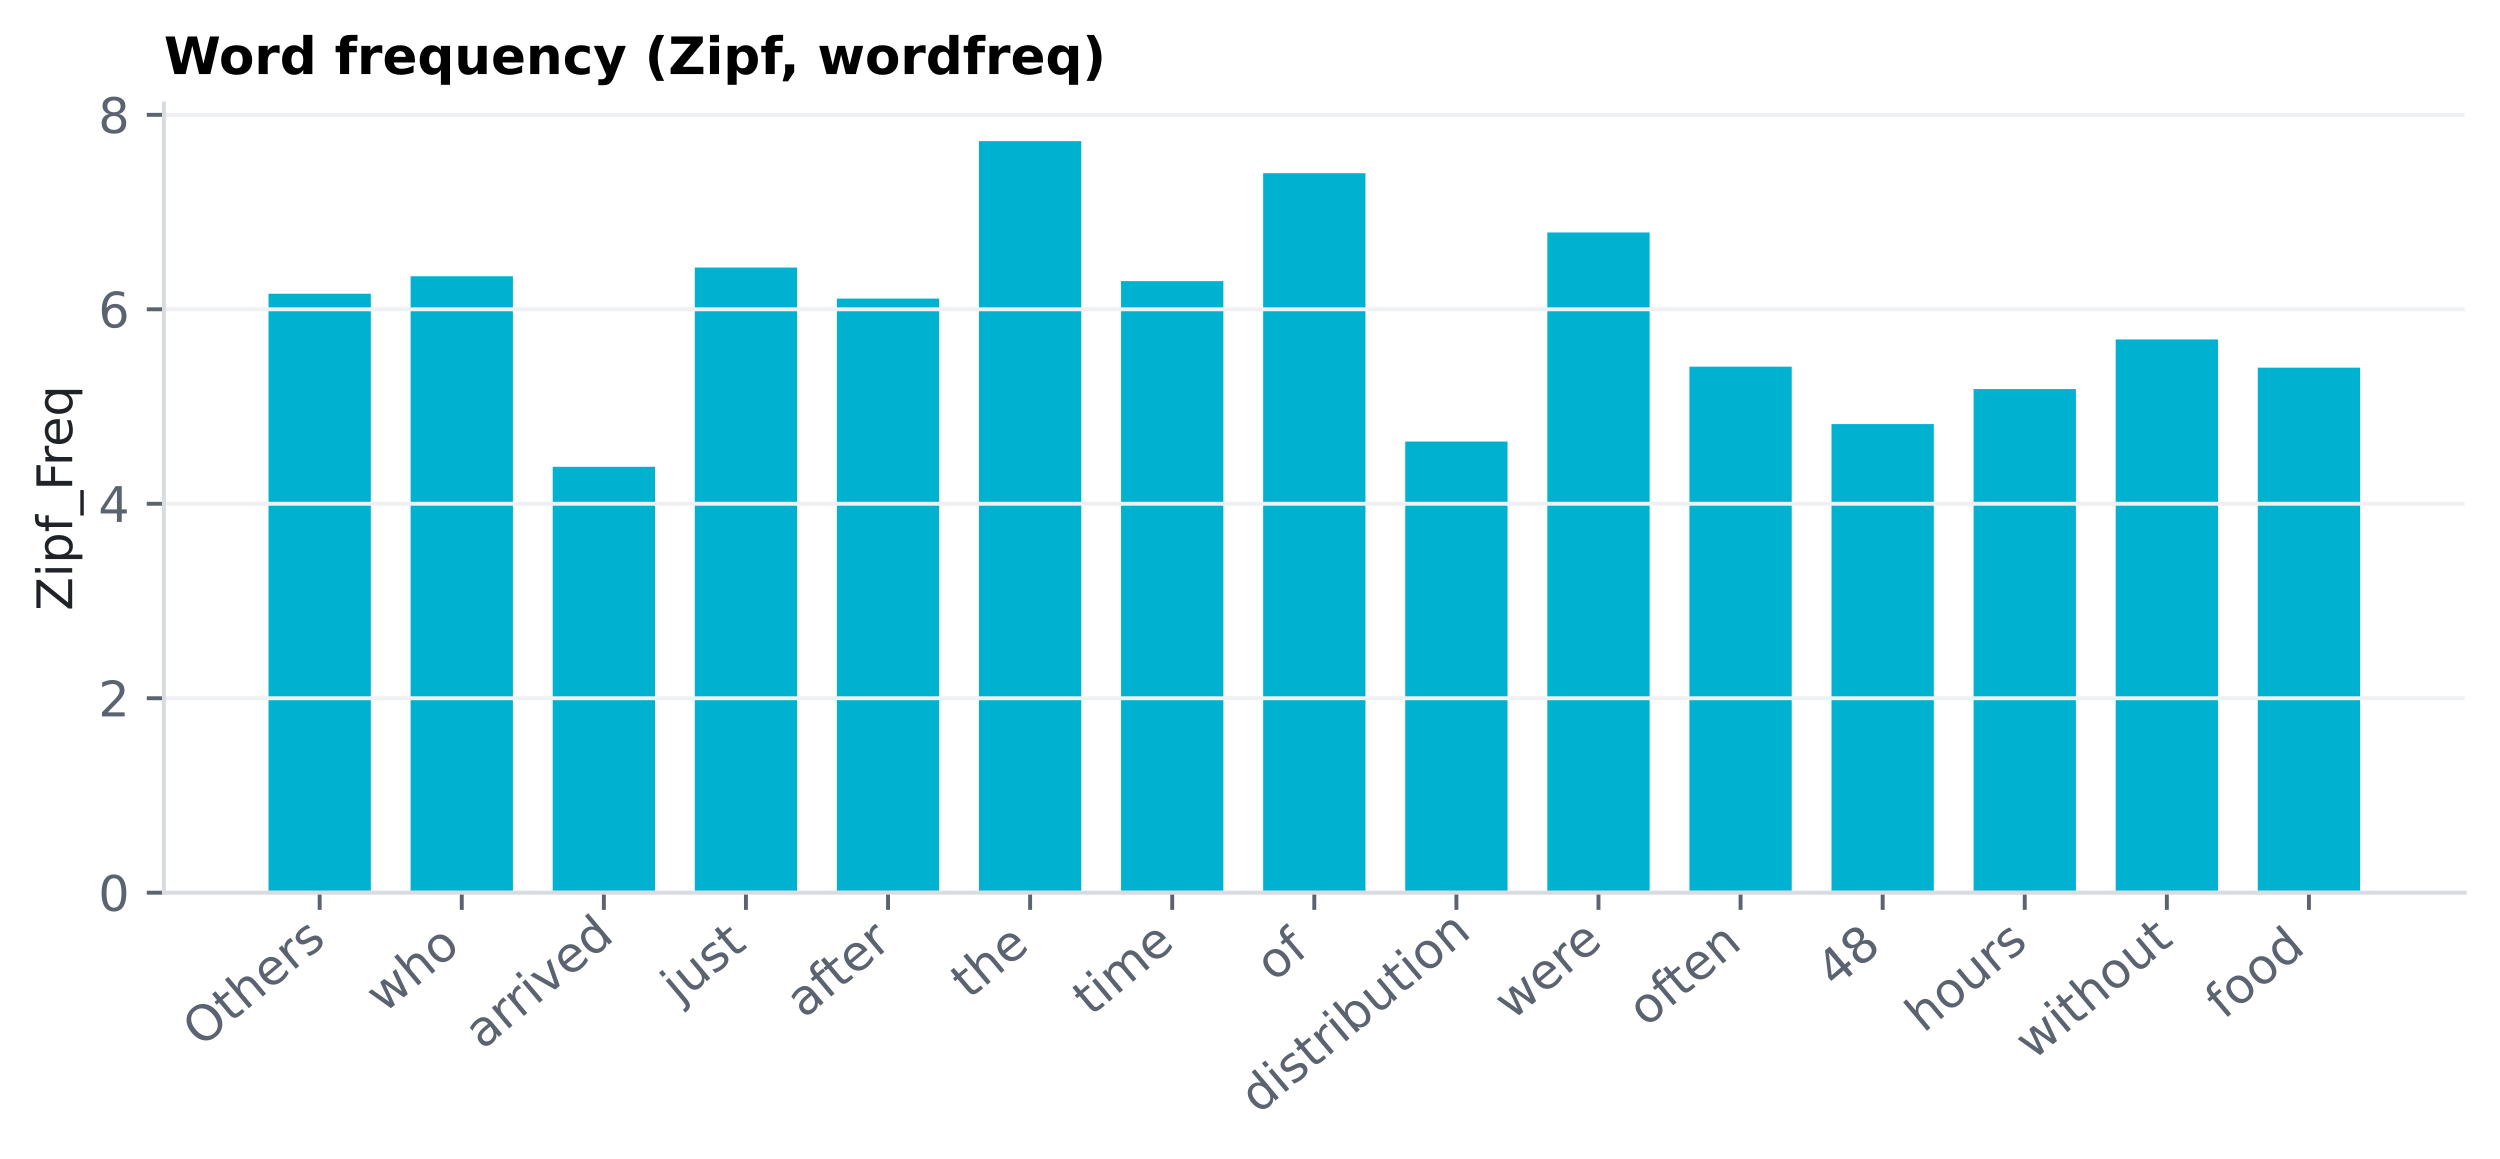
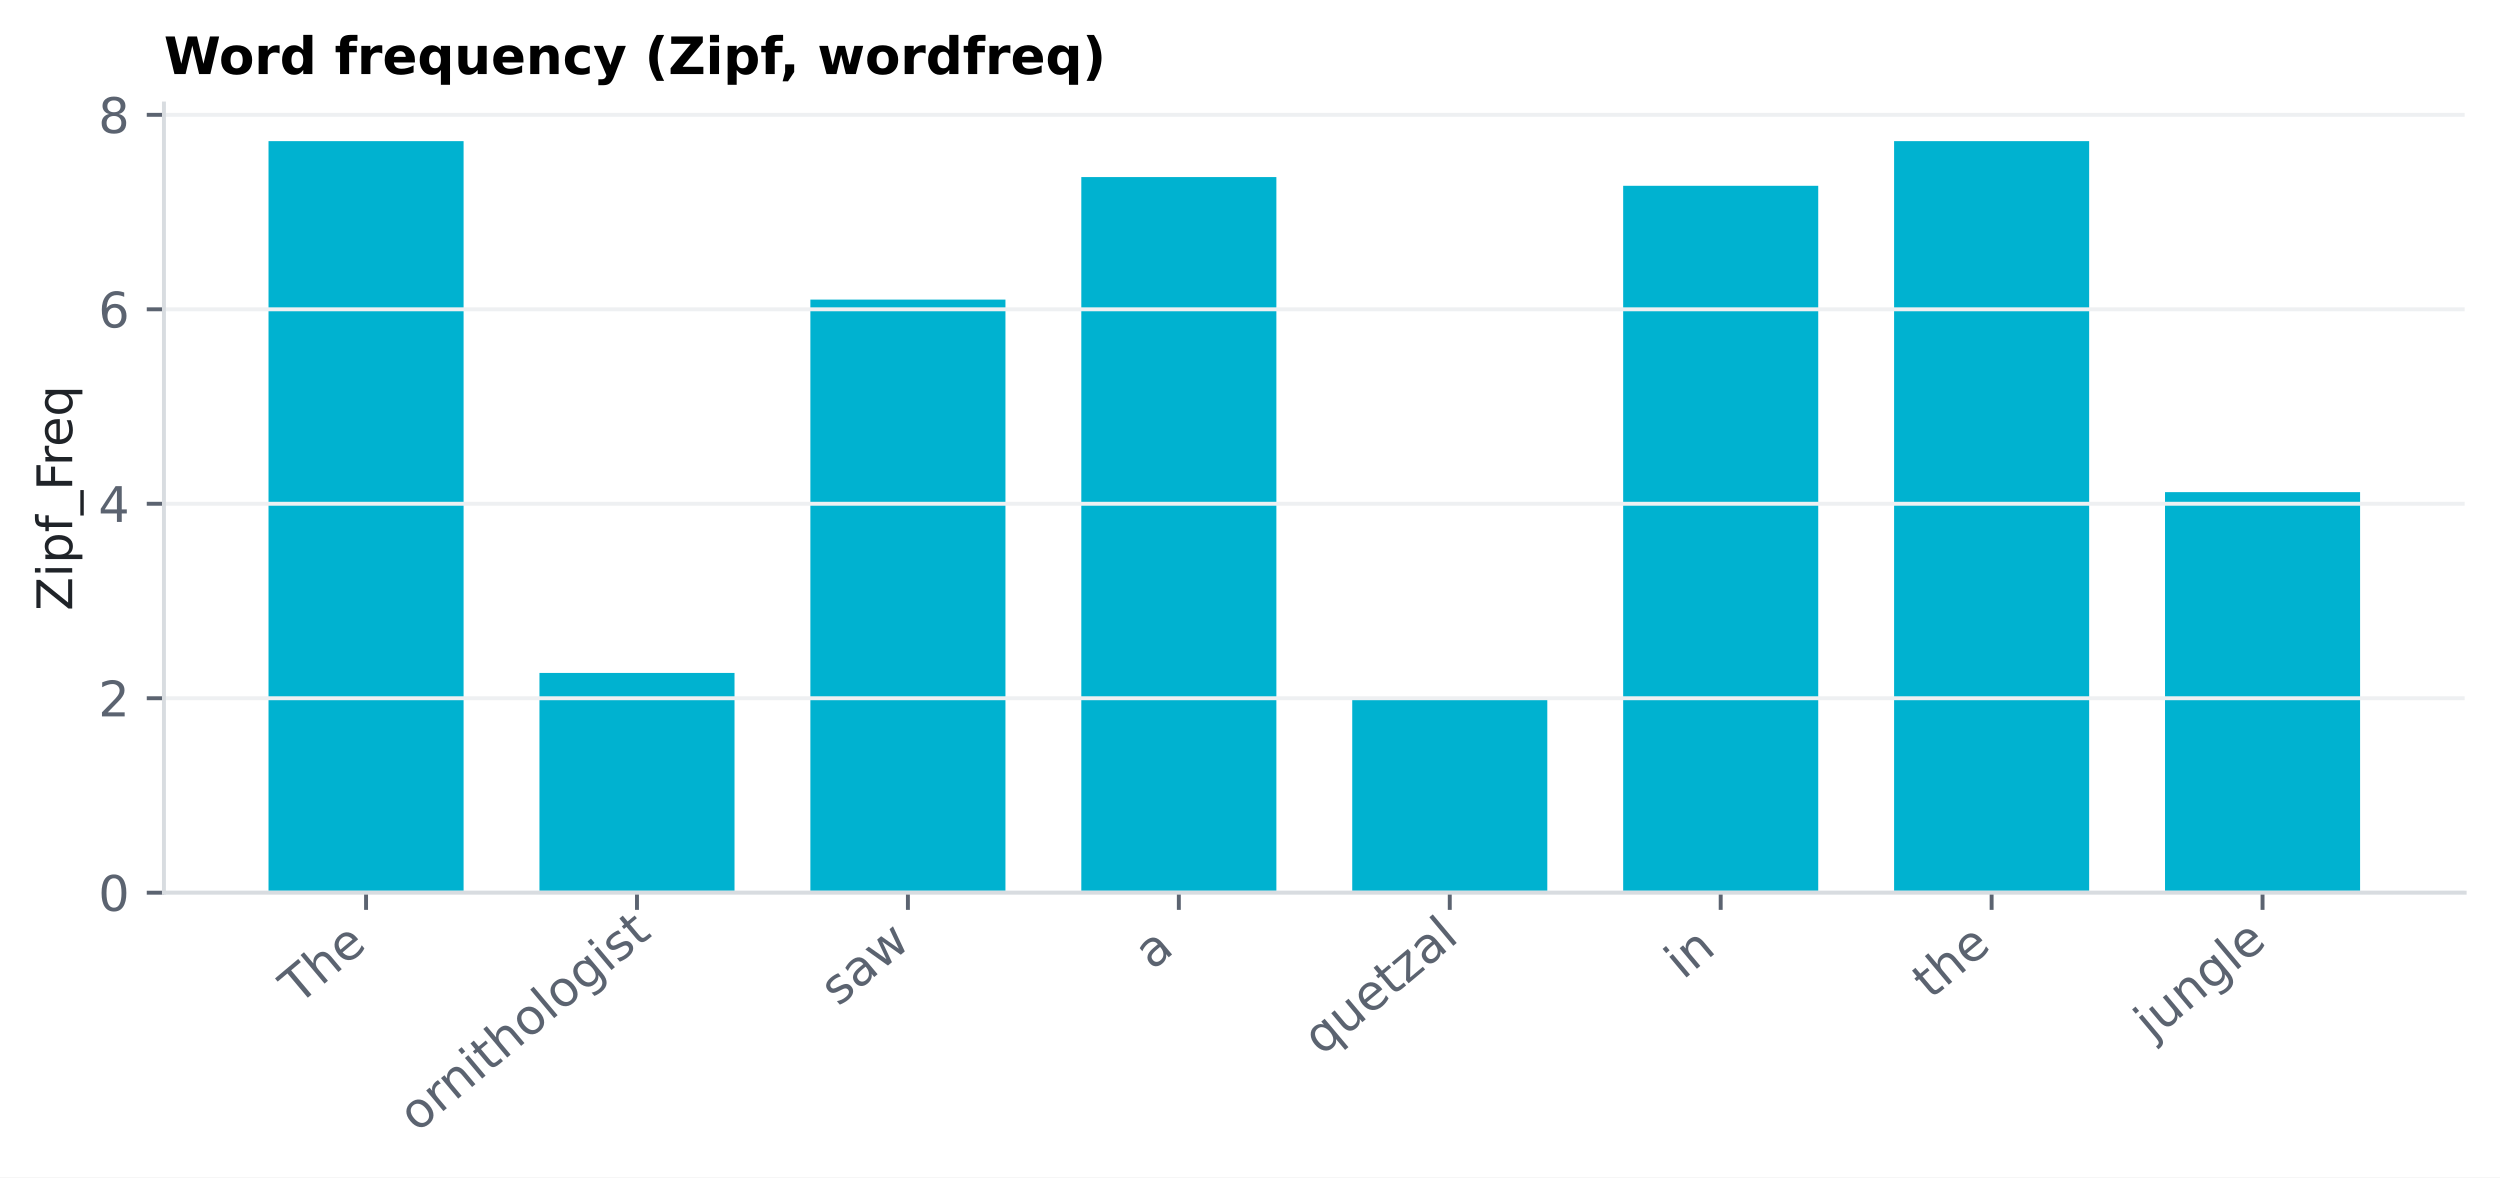
- <svg xmlns="http://www.w3.org/2000/svg" xmlns:xlink="http://www.w3.org/1999/xlink" width="509.32pt" height="236.095pt" viewBox="0 0 509.32 236.095" version="1.1">
+ <svg xmlns="http://www.w3.org/2000/svg" xmlns:xlink="http://www.w3.org/1999/xlink" width="509.32pt" height="239.873pt" viewBox="0 0 509.32 239.873" version="1.1">
  <defs>
    <style type="text/css">*{stroke-linejoin: round; stroke-linecap: butt}</style>
  </defs>
  <g id="figure_1">
    <g id="patch_1">
-       <path d="M 0 236.095  L 509.32 236.095  L 509.32 0  L 0 0  z " style="fill: #ffffff" />
+       <path d="M 0 239.873  L 509.32 239.873  L 509.32 0  L 0 0  z " style="fill: #ffffff" />
    </g>
    <g id="axes_1">
      <g id="patch_2">
        <path d="M 33.4 181.866  L 502.12 181.866  L 502.12 21.09  L 33.4 21.09  z " style="fill: #ffffff" />
      </g>
      <g id="patch_3">
-         <path d="M 54.705 181.866  L 75.548 181.866  L 75.548 59.845  L 54.705 59.845  z " clip-path="url(#pf1492324b6)" style="fill: #00b2d0" />
+         <path d="M 54.705 181.866  L 94.446 181.866  L 94.446 28.746  L 54.705 28.746  z " clip-path="url(#pf1492324b6)" style="fill: #00b2d0" />
      </g>
      <g id="patch_4">
-         <path d="M 83.653 181.866  L 104.495 181.866  L 104.495 56.28  L 83.653 56.28  z " clip-path="url(#pf1492324b6)" style="fill: #00b2d0" />
+         <path d="M 109.901 181.866  L 149.642 181.866  L 149.642 137.098  L 109.901 137.098  z " clip-path="url(#pf1492324b6)" style="fill: #00b2d0" />
      </g>
      <g id="patch_5">
-         <path d="M 112.601 181.866  L 133.443 181.866  L 133.443 95.104  L 112.601 95.104  z " clip-path="url(#pf1492324b6)" style="fill: #00b2d0" />
+         <path d="M 165.096 181.866  L 204.837 181.866  L 204.837 61.034  L 165.096 61.034  z " clip-path="url(#pf1492324b6)" style="fill: #00b2d0" />
      </g>
      <g id="patch_6">
-         <path d="M 141.548 181.866  L 162.391 181.866  L 162.391 54.497  L 141.548 54.497  z " clip-path="url(#pf1492324b6)" style="fill: #00b2d0" />
+         <path d="M 220.292 181.866  L 260.033 181.866  L 260.033 36.075  L 220.292 36.075  z " clip-path="url(#pf1492324b6)" style="fill: #00b2d0" />
      </g>
      <g id="patch_7">
-         <path d="M 170.496 181.866  L 191.338 181.866  L 191.338 60.836  L 170.496 60.836  z " clip-path="url(#pf1492324b6)" style="fill: #00b2d0" />
+         <path d="M 275.487 181.866  L 315.228 181.866  L 315.228 142.051  L 275.487 142.051  z " clip-path="url(#pf1492324b6)" style="fill: #00b2d0" />
      </g>
      <g id="patch_8">
-         <path d="M 199.444 181.866  L 220.286 181.866  L 220.286 28.746  L 199.444 28.746  z " clip-path="url(#pf1492324b6)" style="fill: #00b2d0" />
+         <path d="M 330.683 181.866  L 370.424 181.866  L 370.424 37.858  L 330.683 37.858  z " clip-path="url(#pf1492324b6)" style="fill: #00b2d0" />
      </g>
      <g id="patch_9">
-         <path d="M 228.391 181.866  L 249.234 181.866  L 249.234 57.27  L 228.391 57.27  z " clip-path="url(#pf1492324b6)" style="fill: #00b2d0" />
+         <path d="M 385.878 181.866  L 425.619 181.866  L 425.619 28.746  L 385.878 28.746  z " clip-path="url(#pf1492324b6)" style="fill: #00b2d0" />
      </g>
      <g id="patch_10">
-         <path d="M 257.339 181.866  L 278.181 181.866  L 278.181 35.283  L 257.339 35.283  z " clip-path="url(#pf1492324b6)" style="fill: #00b2d0" />
-       </g>
-       <g id="patch_11">
-         <path d="M 286.286 181.866  L 307.129 181.866  L 307.129 89.954  L 286.286 89.954  z " clip-path="url(#pf1492324b6)" style="fill: #00b2d0" />
-       </g>
-       <g id="patch_12">
-         <path d="M 315.234 181.866  L 336.076 181.866  L 336.076 47.366  L 315.234 47.366  z " clip-path="url(#pf1492324b6)" style="fill: #00b2d0" />
-       </g>
-       <g id="patch_13">
-         <path d="M 344.182 181.866  L 365.024 181.866  L 365.024 74.702  L 344.182 74.702  z " clip-path="url(#pf1492324b6)" style="fill: #00b2d0" />
-       </g>
-       <g id="patch_14">
-         <path d="M 373.129 181.866  L 393.972 181.866  L 393.972 86.389  L 373.129 86.389  z " clip-path="url(#pf1492324b6)" style="fill: #00b2d0" />
-       </g>
-       <g id="patch_15">
-         <path d="M 402.077 181.866  L 422.919 181.866  L 422.919 79.258  L 402.077 79.258  z " clip-path="url(#pf1492324b6)" style="fill: #00b2d0" />
-       </g>
-       <g id="patch_16">
-         <path d="M 431.025 181.866  L 451.867 181.866  L 451.867 69.155  L 431.025 69.155  z " clip-path="url(#pf1492324b6)" style="fill: #00b2d0" />
-       </g>
-       <g id="patch_17">
-         <path d="M 459.972 181.866  L 480.815 181.866  L 480.815 74.9  L 459.972 74.9  z " clip-path="url(#pf1492324b6)" style="fill: #00b2d0" />
+         <path d="M 441.074 181.866  L 480.815 181.866  L 480.815 100.255  L 441.074 100.255  z " clip-path="url(#pf1492324b6)" style="fill: #00b2d0" />
      </g>
      <g id="matplotlib.axis_1">
        <g id="xtick_1">
          <g id="line2d_1">
            <defs>
              <path id="m643c5fadfd" d="M 0 0  L 0 3.5  " style="stroke: #5b6370; stroke-width: 0.8" />
            </defs>
            <g>
-               <use xlink:href="#m643c5fadfd" x="65.127" y="181.866" style="fill: #5b6370; stroke: #5b6370; stroke-width: 0.8" />
+               <use xlink:href="#m643c5fadfd" x="74.576" y="181.866" style="fill: #5b6370; stroke: #5b6370; stroke-width: 0.8" />
            </g>
          </g>
          <g id="text_1">
-             <text style="font-size: 10px; font-family: 'Segoe UI', 'DejaVu Sans', 'Arial', sans-serif; fill: #5b6370" transform="translate(40.97327 213.5634) rotate(-40)">Others</text>
+             <text style="font-size: 10px; font-family: 'Segoe UI', 'DejaVu Sans', 'Arial', sans-serif; fill: #5b6370" transform="translate(60.74256 204.9038) rotate(-40)">The</text>
          </g>
        </g>
        <g id="xtick_2">
          <g id="line2d_2">
            <g>
-               <use xlink:href="#m643c5fadfd" x="94.074" y="181.866" style="fill: #5b6370; stroke: #5b6370; stroke-width: 0.8" />
+               <use xlink:href="#m643c5fadfd" x="129.771" y="181.866" style="fill: #5b6370; stroke: #5b6370; stroke-width: 0.8" />
            </g>
          </g>
          <g id="text_2">
-             <text style="font-size: 10px; font-family: 'Segoe UI', 'DejaVu Sans', 'Arial', sans-serif; fill: #5b6370" transform="translate(78.23607 206.5861) rotate(-40)">who</text>
+             <text style="font-size: 10px; font-family: 'Segoe UI', 'DejaVu Sans', 'Arial', sans-serif; fill: #5b6370" transform="translate(84.95808 230.8705) rotate(-40)">ornithologist</text>
          </g>
        </g>
        <g id="xtick_3">
          <g id="line2d_3">
            <g>
-               <use xlink:href="#m643c5fadfd" x="123.022" y="181.866" style="fill: #5b6370; stroke: #5b6370; stroke-width: 0.8" />
+               <use xlink:href="#m643c5fadfd" x="184.967" y="181.866" style="fill: #5b6370; stroke: #5b6370; stroke-width: 0.8" />
            </g>
          </g>
          <g id="text_3">
-             <text style="font-size: 10px; font-family: 'Segoe UI', 'DejaVu Sans', 'Arial', sans-serif; fill: #5b6370" transform="translate(98.32512 214.0194) rotate(-40)">arrived</text>
+             <text style="font-size: 10px; font-family: 'Segoe UI', 'DejaVu Sans', 'Arial', sans-serif; fill: #5b6370" transform="translate(170.8044 205.18) rotate(-40)">saw</text>
          </g>
        </g>
        <g id="xtick_4">
          <g id="line2d_4">
            <g>
-               <use xlink:href="#m643c5fadfd" x="151.969" y="181.866" style="fill: #5b6370; stroke: #5b6370; stroke-width: 0.8" />
+               <use xlink:href="#m643c5fadfd" x="240.162" y="181.866" style="fill: #5b6370; stroke: #5b6370; stroke-width: 0.8" />
            </g>
          </g>
          <g id="text_4">
-             <text style="font-size: 10px; font-family: 'Segoe UI', 'DejaVu Sans', 'Arial', sans-serif; fill: #5b6370" transform="translate(138.4193 204.597) rotate(-40)">just</text>
+             <text style="font-size: 10px; font-family: 'Segoe UI', 'DejaVu Sans', 'Arial', sans-serif; fill: #5b6370" transform="translate(234.7866 197.8071) rotate(-40)">a</text>
          </g>
        </g>
        <g id="xtick_5">
          <g id="line2d_5">
            <g>
-               <use xlink:href="#m643c5fadfd" x="180.917" y="181.866" style="fill: #5b6370; stroke: #5b6370; stroke-width: 0.8" />
+               <use xlink:href="#m643c5fadfd" x="295.358" y="181.866" style="fill: #5b6370; stroke: #5b6370; stroke-width: 0.8" />
            </g>
          </g>
          <g id="text_5">
-             <text style="font-size: 10px; font-family: 'Segoe UI', 'DejaVu Sans', 'Arial', sans-serif; fill: #5b6370" transform="translate(163.8018 207.6578) rotate(-40)">after</text>
+             <text style="font-size: 10px; font-family: 'Segoe UI', 'DejaVu Sans', 'Arial', sans-serif; fill: #5b6370" transform="translate(269.2139 215.2336) rotate(-40)">quetzal</text>
          </g>
        </g>
        <g id="xtick_6">
          <g id="line2d_6">
            <g>
-               <use xlink:href="#m643c5fadfd" x="209.865" y="181.866" style="fill: #5b6370; stroke: #5b6370; stroke-width: 0.8" />
+               <use xlink:href="#m643c5fadfd" x="350.553" y="181.866" style="fill: #5b6370; stroke: #5b6370; stroke-width: 0.8" />
            </g>
          </g>
          <g id="text_6">
-             <text style="font-size: 10px; font-family: 'Segoe UI', 'DejaVu Sans', 'Arial', sans-serif; fill: #5b6370" transform="translate(197.4487 203.7147) rotate(-40)">the</text>
+             <text style="font-size: 10px; font-family: 'Segoe UI', 'DejaVu Sans', 'Arial', sans-serif; fill: #5b6370" transform="translate(342.8842 199.7314) rotate(-40)">in</text>
          </g>
        </g>
        <g id="xtick_7">
          <g id="line2d_7">
            <g>
-               <use xlink:href="#m643c5fadfd" x="238.812" y="181.866" style="fill: #5b6370; stroke: #5b6370; stroke-width: 0.8" />
+               <use xlink:href="#m643c5fadfd" x="405.749" y="181.866" style="fill: #5b6370; stroke: #5b6370; stroke-width: 0.8" />
            </g>
          </g>
          <g id="text_7">
-             <text style="font-size: 10px; font-family: 'Segoe UI', 'DejaVu Sans', 'Arial', sans-serif; fill: #5b6370" transform="translate(222.2776 207.1707) rotate(-40)">time</text>
+             <text style="font-size: 10px; font-family: 'Segoe UI', 'DejaVu Sans', 'Arial', sans-serif; fill: #5b6370" transform="translate(393.3326 203.7147) rotate(-40)">the</text>
          </g>
        </g>
        <g id="xtick_8">
          <g id="line2d_8">
            <g>
-               <use xlink:href="#m643c5fadfd" x="267.76" y="181.866" style="fill: #5b6370; stroke: #5b6370; stroke-width: 0.8" />
+               <use xlink:href="#m643c5fadfd" x="460.944" y="181.866" style="fill: #5b6370; stroke: #5b6370; stroke-width: 0.8" />
            </g>
          </g>
          <g id="text_8">
-             <text style="font-size: 10px; font-family: 'Segoe UI', 'DejaVu Sans', 'Arial', sans-serif; fill: #5b6370" transform="translate(259.5296 200.2025) rotate(-40)">of</text>
-           </g>
-         </g>
-         <g id="xtick_9">
-           <g id="line2d_9">
-             <g>
-               <use xlink:href="#m643c5fadfd" x="296.708" y="181.866" style="fill: #5b6370; stroke: #5b6370; stroke-width: 0.8" />
-             </g>
-           </g>
-           <g id="text_9">
-             <text style="font-size: 10px; font-family: 'Segoe UI', 'DejaVu Sans', 'Arial', sans-serif; fill: #5b6370" transform="translate(256.3824 227.1333) rotate(-40)">distribution</text>
-           </g>
-         </g>
-         <g id="xtick_10">
-           <g id="line2d_10">
-             <g>
-               <use xlink:href="#m643c5fadfd" x="325.655" y="181.866" style="fill: #5b6370; stroke: #5b6370; stroke-width: 0.8" />
-             </g>
-           </g>
-           <g id="text_10">
-             <text style="font-size: 10px; font-family: 'Segoe UI', 'DejaVu Sans', 'Arial', sans-serif; fill: #5b6370" transform="translate(308.1091 208.0194) rotate(-40)">were</text>
-           </g>
-         </g>
-         <g id="xtick_11">
-           <g id="line2d_11">
-             <g>
-               <use xlink:href="#m643c5fadfd" x="354.603" y="181.866" style="fill: #5b6370; stroke: #5b6370; stroke-width: 0.8" />
-             </g>
-           </g>
-           <g id="text_11">
-             <text style="font-size: 10px; font-family: 'Segoe UI', 'DejaVu Sans', 'Arial', sans-serif; fill: #5b6370" transform="translate(335.3582 209.4445) rotate(-40)">often</text>
-           </g>
-         </g>
-         <g id="xtick_12">
-           <g id="line2d_12">
-             <g>
-               <use xlink:href="#m643c5fadfd" x="383.551" y="181.866" style="fill: #5b6370; stroke: #5b6370; stroke-width: 0.8" />
-             </g>
-           </g>
-           <g id="text_12">
-             <text style="font-size: 10px; font-family: 'Segoe UI', 'DejaVu Sans', 'Arial', sans-serif; fill: #5b6370" transform="translate(373.8132 201.4669) rotate(-40)">48</text>
-           </g>
-         </g>
-         <g id="xtick_13">
-           <g id="line2d_13">
-             <g>
-               <use xlink:href="#m643c5fadfd" x="412.498" y="181.866" style="fill: #5b6370; stroke: #5b6370; stroke-width: 0.8" />
-             </g>
-           </g>
-           <g id="text_13">
-             <text style="font-size: 10px; font-family: 'Segoe UI', 'DejaVu Sans', 'Arial', sans-serif; fill: #5b6370" transform="translate(391.8985 210.5815) rotate(-40)">hours</text>
-           </g>
-         </g>
-         <g id="xtick_14">
-           <g id="line2d_14">
-             <g>
-               <use xlink:href="#m643c5fadfd" x="441.446" y="181.866" style="fill: #5b6370; stroke: #5b6370; stroke-width: 0.8" />
-             </g>
-           </g>
-           <g id="text_14">
-             <text style="font-size: 10px; font-family: 'Segoe UI', 'DejaVu Sans', 'Arial', sans-serif; fill: #5b6370" transform="translate(414.2247 216.1376) rotate(-40)">without</text>
-           </g>
-         </g>
-         <g id="xtick_15">
-           <g id="line2d_15">
-             <g>
-               <use xlink:href="#m643c5fadfd" x="470.393" y="181.866" style="fill: #5b6370; stroke: #5b6370; stroke-width: 0.8" />
-             </g>
-           </g>
-           <g id="text_15">
-             <text style="font-size: 10px; font-family: 'Segoe UI', 'DejaVu Sans', 'Arial', sans-serif; fill: #5b6370" transform="translate(453.0291 207.8667) rotate(-40)">food</text>
+             <text style="font-size: 10px; font-family: 'Segoe UI', 'DejaVu Sans', 'Arial', sans-serif; fill: #5b6370" transform="translate(438.533 212.0729) rotate(-40)">jungle</text>
          </g>
        </g>
      </g>
      <g id="matplotlib.axis_2">
        <g id="ytick_1">
-           <g id="line2d_16">
+           <g id="line2d_9">
            <path d="M 33.4 181.866  L 502.12 181.866  " clip-path="url(#pf1492324b6)" style="fill: none; stroke: #eef0f2; stroke-width: 0.8; stroke-linecap: square" />
          </g>
-           <g id="line2d_17">
+           <g id="line2d_10">
            <defs>
              <path id="m52b5bf27c7" d="M 0 0  L -3.5 0  " style="stroke: #5b6370; stroke-width: 0.8" />
            </defs>
            <g>
              <use xlink:href="#m52b5bf27c7" x="33.4" y="181.866" style="fill: #5b6370; stroke: #5b6370; stroke-width: 0.8" />
            </g>
          </g>
-           <g id="text_16">
+           <g id="text_9">
            <text style="font-size: 10px; font-family: 'Segoe UI', 'DejaVu Sans', 'Arial', sans-serif; text-anchor: end; fill: #5b6370" x="26.4" y="185.567" transform="rotate(-0 26.4 185.5673)">0</text>
          </g>
        </g>
        <g id="ytick_2">
+           <g id="line2d_11">
+             <path d="M 33.4 142.249  L 502.12 142.249  " clip-path="url(#pf1492324b6)" style="fill: none; stroke: #eef0f2; stroke-width: 0.8; stroke-linecap: square" />
+           </g>
+           <g id="line2d_12">
+             <g>
+               <use xlink:href="#m52b5bf27c7" x="33.4" y="142.249" style="fill: #5b6370; stroke: #5b6370; stroke-width: 0.8" />
+             </g>
+           </g>
+           <g id="text_10">
+             <text style="font-size: 10px; font-family: 'Segoe UI', 'DejaVu Sans', 'Arial', sans-serif; text-anchor: end; fill: #5b6370" x="26.4" y="145.95" transform="rotate(-0 26.4 145.9503)">2</text>
+           </g>
+         </g>
+         <g id="ytick_3">
+           <g id="line2d_13">
+             <path d="M 33.4 102.632  L 502.12 102.632  " clip-path="url(#pf1492324b6)" style="fill: none; stroke: #eef0f2; stroke-width: 0.8; stroke-linecap: square" />
+           </g>
+           <g id="line2d_14">
+             <g>
+               <use xlink:href="#m52b5bf27c7" x="33.4" y="102.632" style="fill: #5b6370; stroke: #5b6370; stroke-width: 0.8" />
+             </g>
+           </g>
+           <g id="text_11">
+             <text style="font-size: 10px; font-family: 'Segoe UI', 'DejaVu Sans', 'Arial', sans-serif; text-anchor: end; fill: #5b6370" x="26.4" y="106.333" transform="rotate(-0 26.4 106.3332)">4</text>
+           </g>
+         </g>
+         <g id="ytick_4">
+           <g id="line2d_15">
+             <path d="M 33.4 63.015  L 502.12 63.015  " clip-path="url(#pf1492324b6)" style="fill: none; stroke: #eef0f2; stroke-width: 0.8; stroke-linecap: square" />
+           </g>
+           <g id="line2d_16">
+             <g>
+               <use xlink:href="#m52b5bf27c7" x="33.4" y="63.015" style="fill: #5b6370; stroke: #5b6370; stroke-width: 0.8" />
+             </g>
+           </g>
+           <g id="text_12">
+             <text style="font-size: 10px; font-family: 'Segoe UI', 'DejaVu Sans', 'Arial', sans-serif; text-anchor: end; fill: #5b6370" x="26.4" y="66.716" transform="rotate(-0 26.4 66.7161)">6</text>
+           </g>
+         </g>
+         <g id="ytick_5">
+           <g id="line2d_17">
+             <path d="M 33.4 23.397  L 502.12 23.397  " clip-path="url(#pf1492324b6)" style="fill: none; stroke: #eef0f2; stroke-width: 0.8; stroke-linecap: square" />
+           </g>
          <g id="line2d_18">
-             <path d="M 33.4 142.249  L 502.12 142.249  " clip-path="url(#pf1492324b6)" style="fill: none; stroke: #eef0f2; stroke-width: 0.8; stroke-linecap: square" />
-           </g>
-           <g id="line2d_19">
-             <g>
-               <use xlink:href="#m52b5bf27c7" x="33.4" y="142.249" style="fill: #5b6370; stroke: #5b6370; stroke-width: 0.8" />
-             </g>
-           </g>
-           <g id="text_17">
-             <text style="font-size: 10px; font-family: 'Segoe UI', 'DejaVu Sans', 'Arial', sans-serif; text-anchor: end; fill: #5b6370" x="26.4" y="145.95" transform="rotate(-0 26.4 145.9503)">2</text>
-           </g>
-         </g>
-         <g id="ytick_3">
-           <g id="line2d_20">
-             <path d="M 33.4 102.632  L 502.12 102.632  " clip-path="url(#pf1492324b6)" style="fill: none; stroke: #eef0f2; stroke-width: 0.8; stroke-linecap: square" />
-           </g>
-           <g id="line2d_21">
-             <g>
-               <use xlink:href="#m52b5bf27c7" x="33.4" y="102.632" style="fill: #5b6370; stroke: #5b6370; stroke-width: 0.8" />
-             </g>
-           </g>
-           <g id="text_18">
-             <text style="font-size: 10px; font-family: 'Segoe UI', 'DejaVu Sans', 'Arial', sans-serif; text-anchor: end; fill: #5b6370" x="26.4" y="106.333" transform="rotate(-0 26.4 106.3332)">4</text>
-           </g>
-         </g>
-         <g id="ytick_4">
-           <g id="line2d_22">
-             <path d="M 33.4 63.015  L 502.12 63.015  " clip-path="url(#pf1492324b6)" style="fill: none; stroke: #eef0f2; stroke-width: 0.8; stroke-linecap: square" />
-           </g>
-           <g id="line2d_23">
-             <g>
-               <use xlink:href="#m52b5bf27c7" x="33.4" y="63.015" style="fill: #5b6370; stroke: #5b6370; stroke-width: 0.8" />
-             </g>
-           </g>
-           <g id="text_19">
-             <text style="font-size: 10px; font-family: 'Segoe UI', 'DejaVu Sans', 'Arial', sans-serif; text-anchor: end; fill: #5b6370" x="26.4" y="66.716" transform="rotate(-0 26.4 66.7161)">6</text>
-           </g>
-         </g>
-         <g id="ytick_5">
-           <g id="line2d_24">
-             <path d="M 33.4 23.397  L 502.12 23.397  " clip-path="url(#pf1492324b6)" style="fill: none; stroke: #eef0f2; stroke-width: 0.8; stroke-linecap: square" />
-           </g>
-           <g id="line2d_25">
            <g>
              <use xlink:href="#m52b5bf27c7" x="33.4" y="23.397" style="fill: #5b6370; stroke: #5b6370; stroke-width: 0.8" />
            </g>
          </g>
-           <g id="text_20">
+           <g id="text_13">
            <text style="font-size: 10px; font-family: 'Segoe UI', 'DejaVu Sans', 'Arial', sans-serif; text-anchor: end; fill: #5b6370" x="26.4" y="27.099" transform="rotate(-0 26.4 27.09902)">8</text>
          </g>
        </g>
-         <g id="text_21">
+         <g id="text_14">
          <text style="font-size: 10px; font-family: 'Segoe UI', 'DejaVu Sans', 'Arial', sans-serif; text-anchor: middle; fill: #1f2328" x="14.709" y="101.478" transform="rotate(-90 14.70937 101.4778)">Zipf_Freq</text>
        </g>
      </g>
-       <g id="patch_18">
+       <g id="patch_11">
        <path d="M 33.4 181.866  L 33.4 21.09  " style="fill: none; stroke: #d8dce0; stroke-width: 0.8; stroke-linejoin: miter; stroke-linecap: square" />
      </g>
-       <g id="patch_19">
+       <g id="patch_12">
        <path d="M 33.4 181.866  L 502.12 181.866  " style="fill: none; stroke: #d8dce0; stroke-width: 0.8; stroke-linejoin: miter; stroke-linecap: square" />
      </g>
-       <g id="text_22">
+       <g id="text_15">
        <text style="font-weight: 600; font-size: 10.5px; font-family: 'Segoe UI', 'DejaVu Sans', 'Arial', sans-serif; text-anchor: start" x="33.4" y="15.09" transform="rotate(-0 33.4 15.08977)">Word frequency (Zipf, wordfreq)</text>
      </g>
    </g>
  </g>
  <defs>
    <clipPath id="pf1492324b6">
      <rect x="33.4" y="21.09" width="468.72" height="160.776" />
    </clipPath>
  </defs>
</svg>
